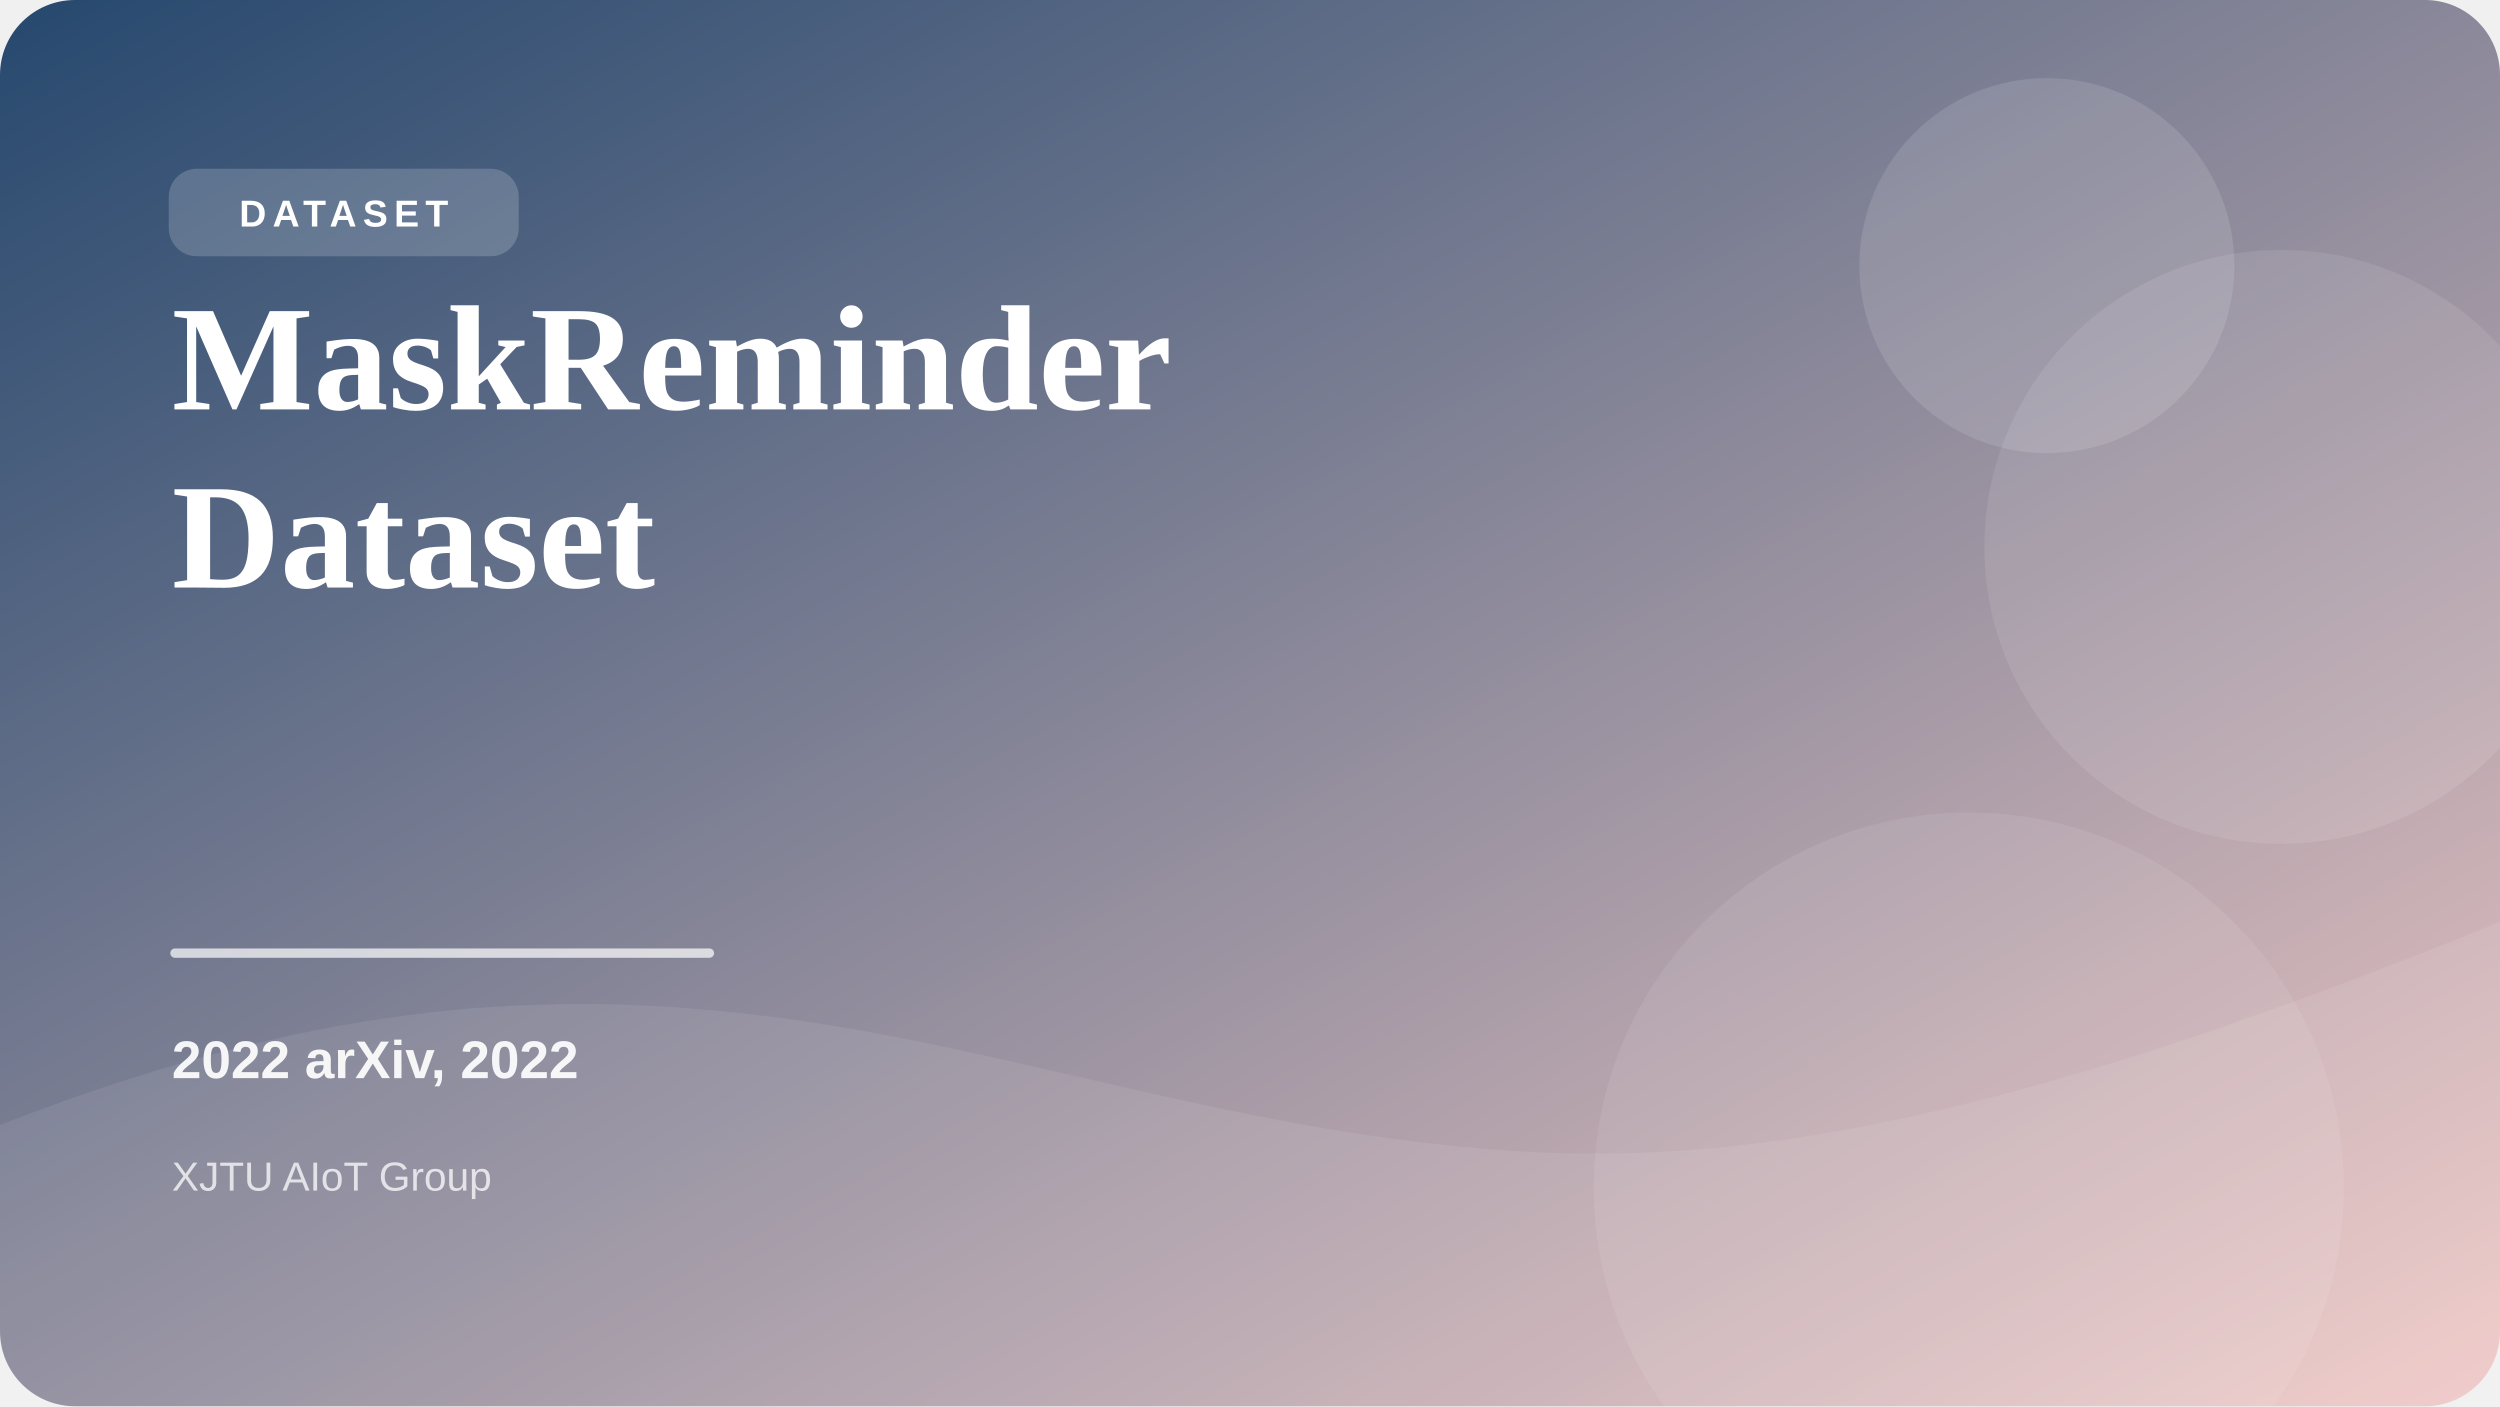
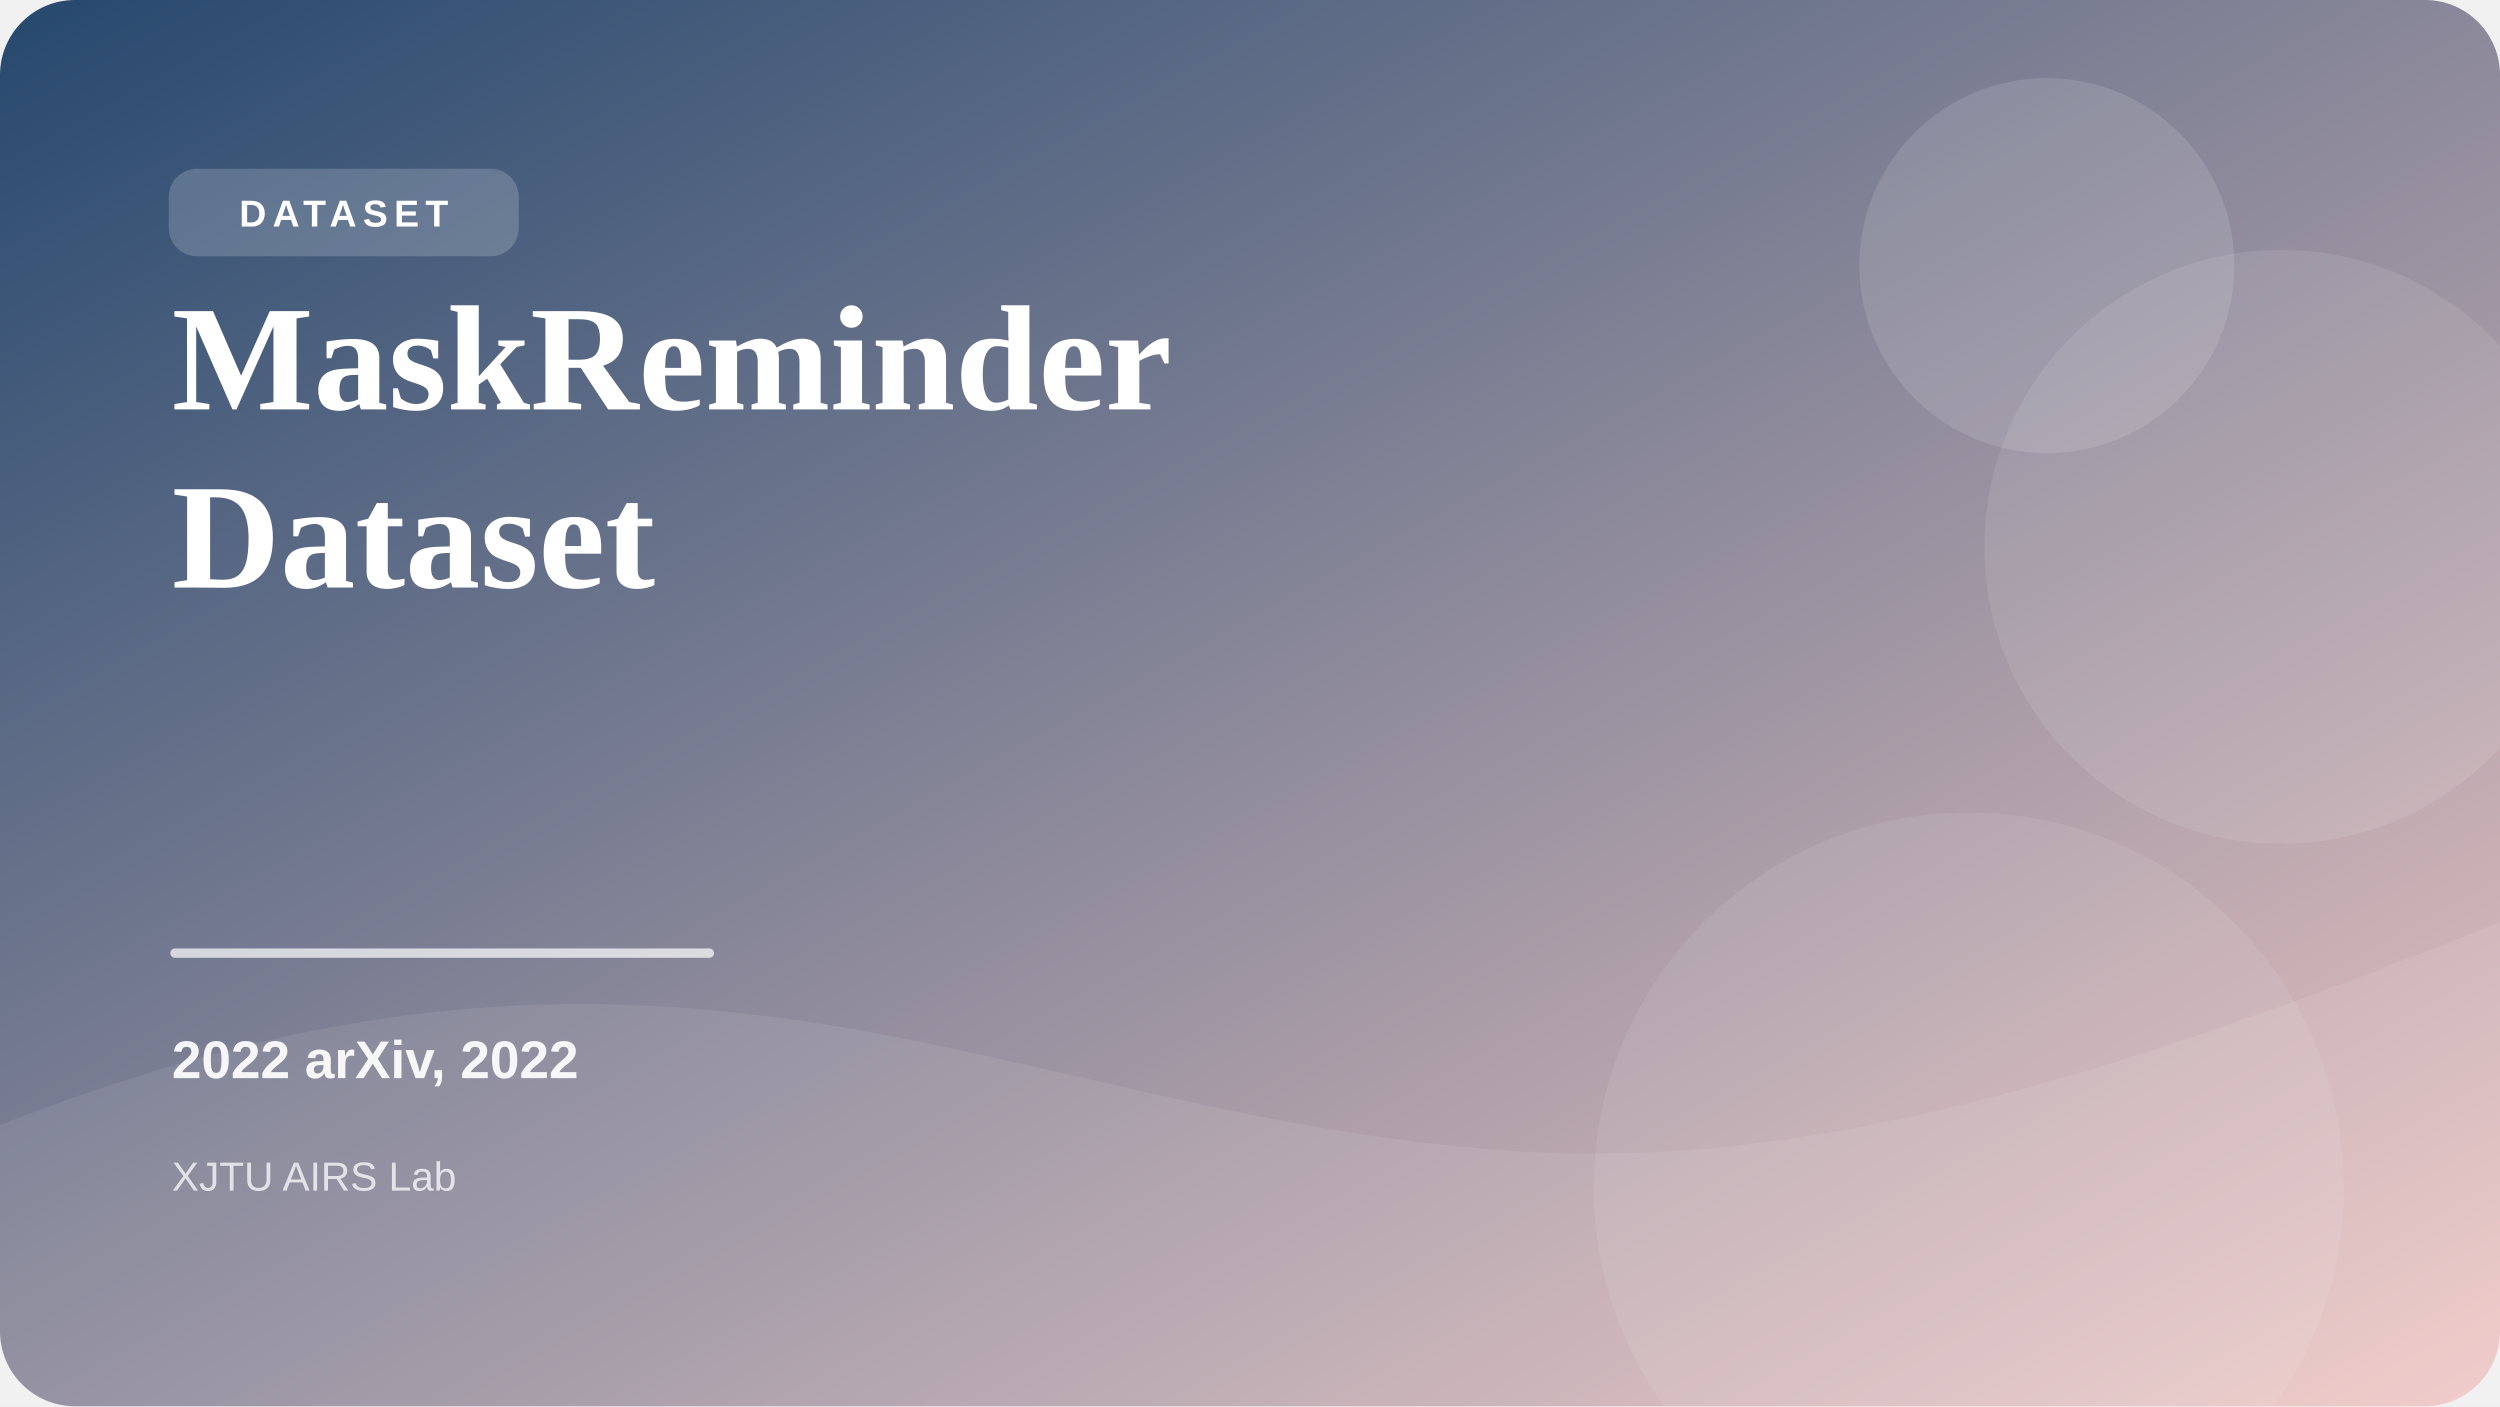
<svg xmlns="http://www.w3.org/2000/svg" viewBox="0 0 1600 900" role="img" aria-label="MaskReminder Dataset">
  <defs>
    <linearGradient id="gradient" x1="0%" y1="0%" x2="100%" y2="100%">
      <stop offset="0%" stop-color="#26486e" />
      <stop offset="100%" stop-color="#f0c9c6" />
    </linearGradient>
  </defs>
  <rect width="1600" height="900" rx="48" fill="url(#gradient)" />
  <circle cx="1310" cy="170" r="120" fill="rgba(255,255,255,0.12)" />
  <circle cx="1460" cy="350" r="190" fill="rgba(255,255,255,0.09)" />
  <circle cx="1260" cy="760" r="240" fill="rgba(255,255,255,0.08)" />
  <path d="M0 720C180 650 320 632 470 648C625 664 768 718 936 734C1095 750 1266 726 1600 590V900H0Z" fill="rgba(255,255,255,0.08)" />
  <rect x="108" y="108" width="224" height="56" rx="18" fill="rgba(255,255,255,0.18)" />
  <text x="220" y="145" text-anchor="middle" font-family="'Trebuchet MS', 'Segoe UI', Arial, sans-serif" font-size="24" font-weight="700" letter-spacing="4" fill="#ffffff">DATASET</text>
  <text x="110" y="262" font-family="Georgia, 'Times New Roman', serif" font-size="96" font-weight="700" fill="#ffffff">
    <tspan x="110" y="262">MaskReminder</tspan>
    <tspan x="110" y="376">Dataset</tspan>
  </text>
  <line x1="112" y1="610" x2="454" y2="610" stroke="rgba(255,255,255,0.7)" stroke-width="6" stroke-linecap="round" />
  <text x="110" y="690" font-family="'Trebuchet MS', 'Segoe UI', Arial, sans-serif" font-size="34" font-weight="600" fill="rgba(255,255,255,0.92)">2022 arXiv, 2022</text>
-   <text x="110" y="762" font-family="Arial, sans-serif" font-size="26" fill="rgba(255,255,255,0.74)">XJTU AIoT Group</text>
+   <text x="110" y="762" font-family="Arial, sans-serif" font-size="26" fill="rgba(255,255,255,0.74)">XJTU AIRS Lab</text>
</svg>
